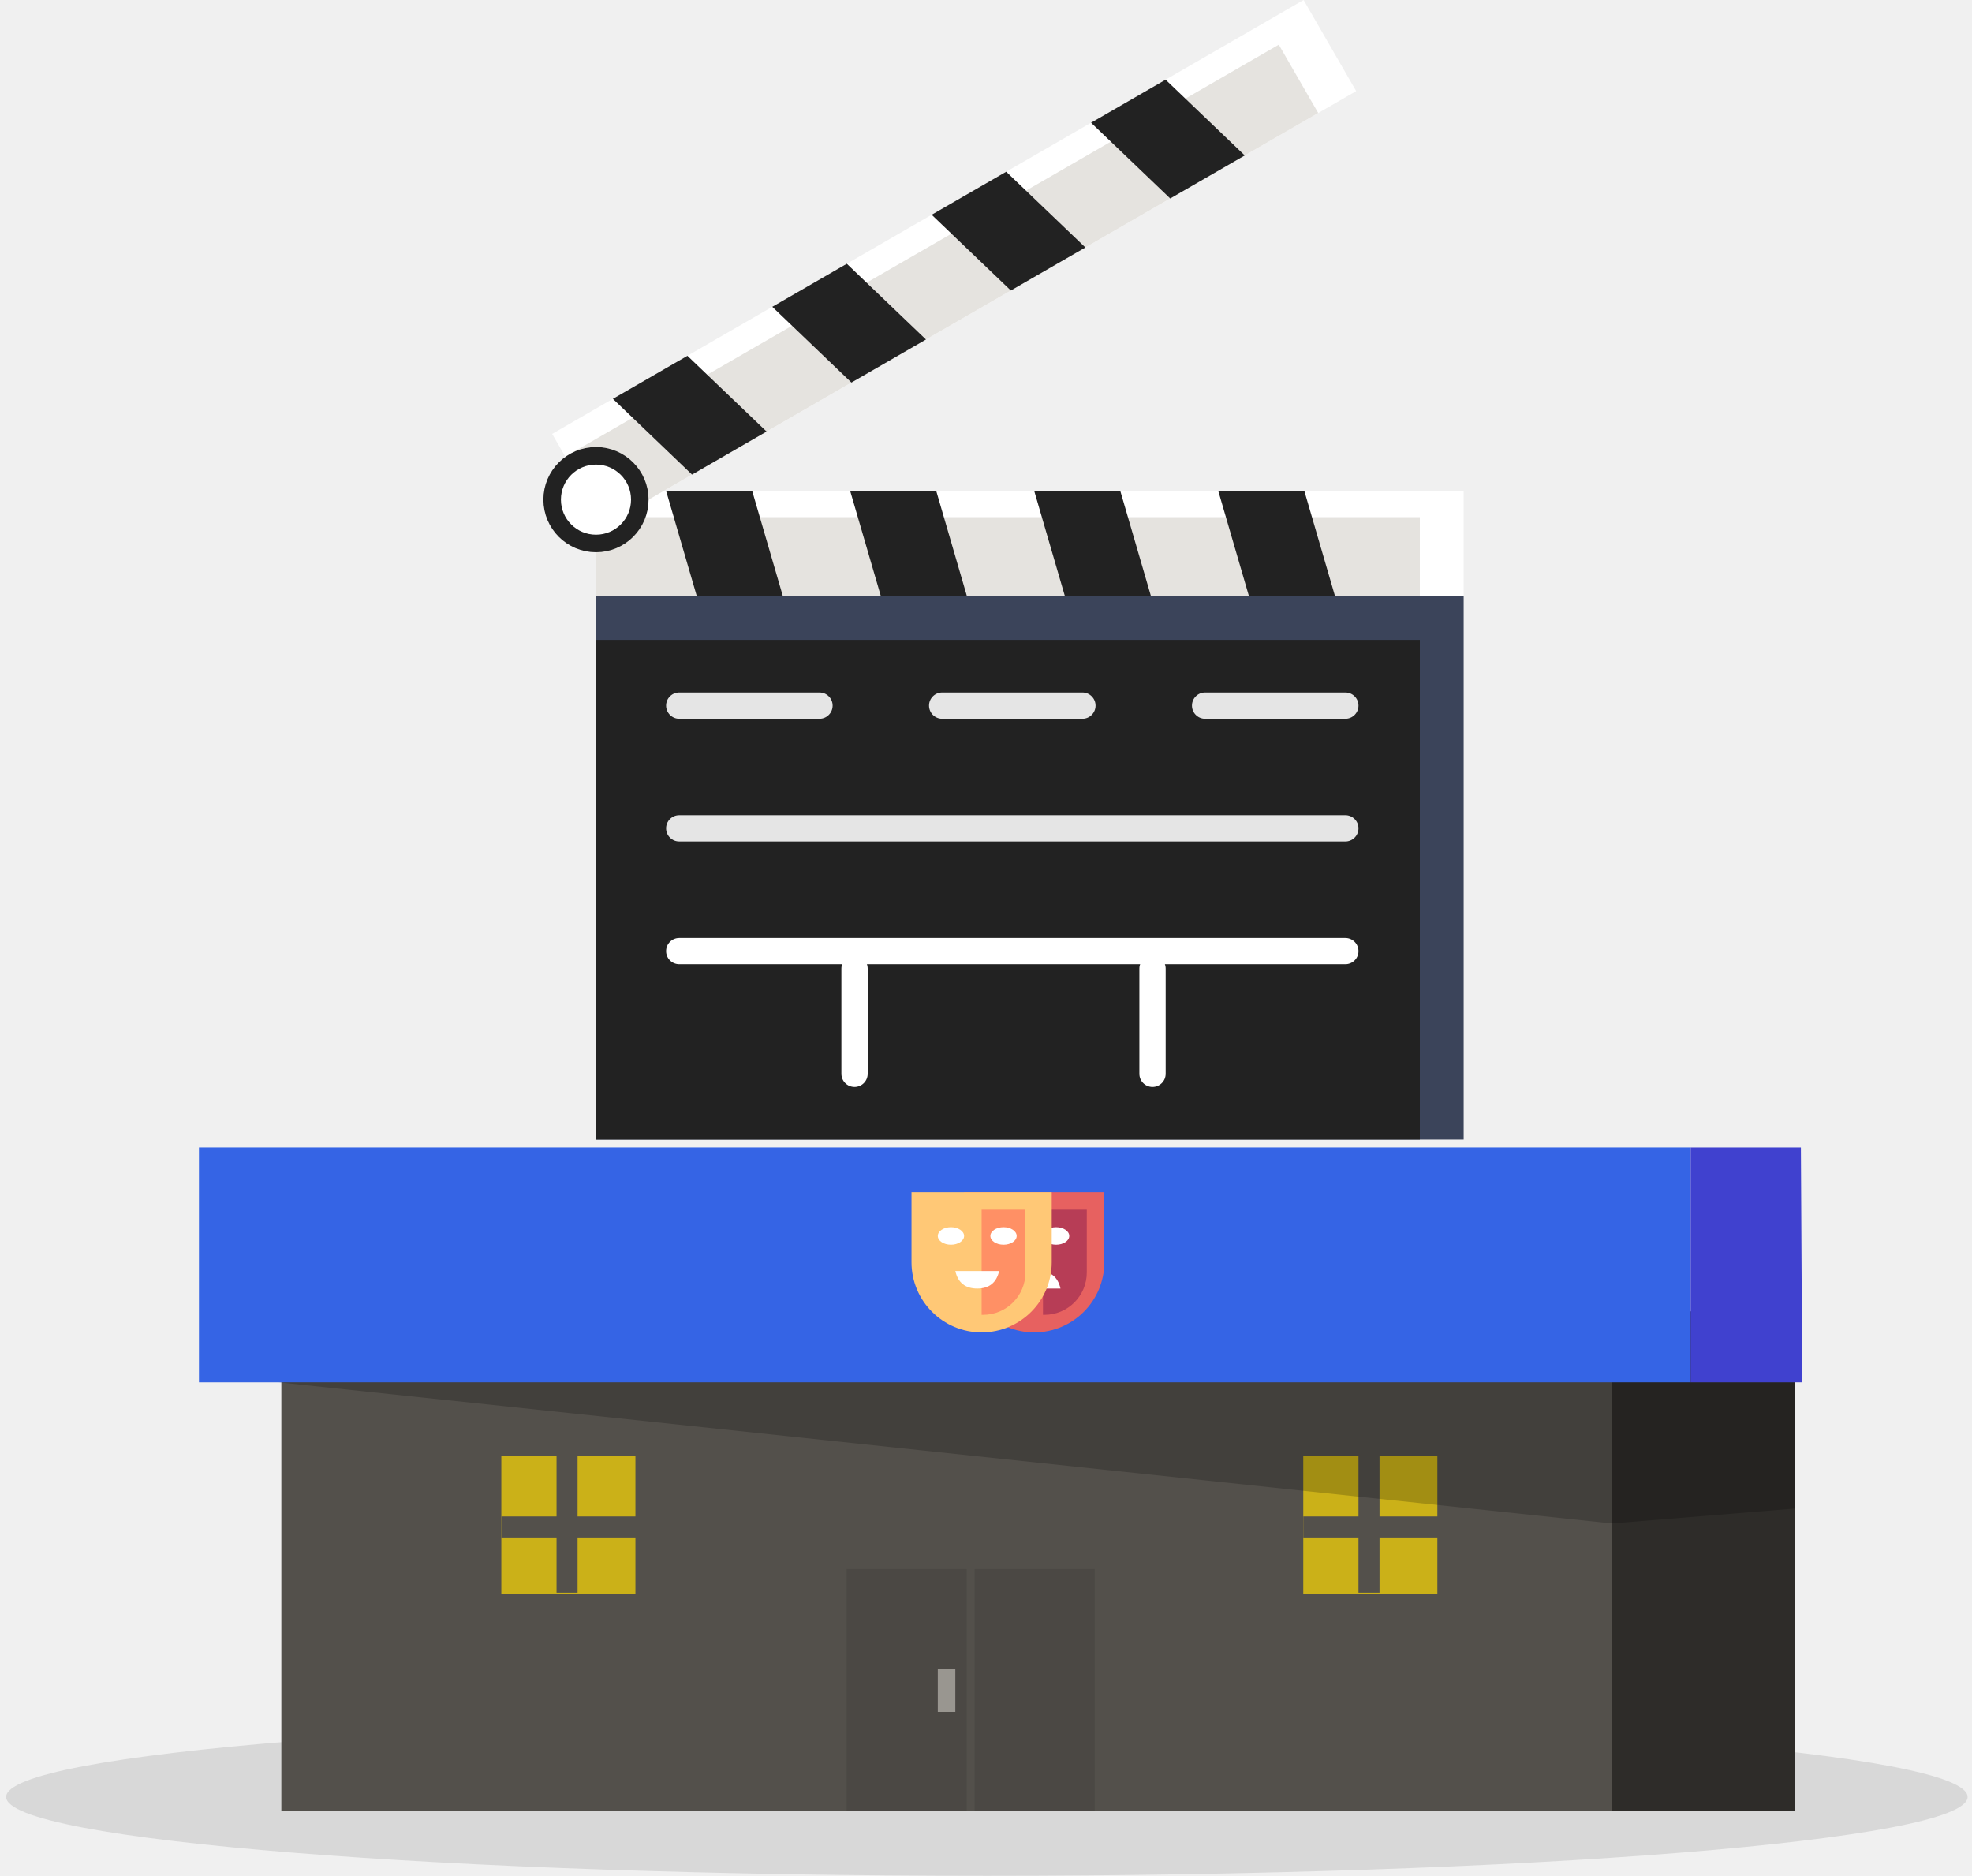
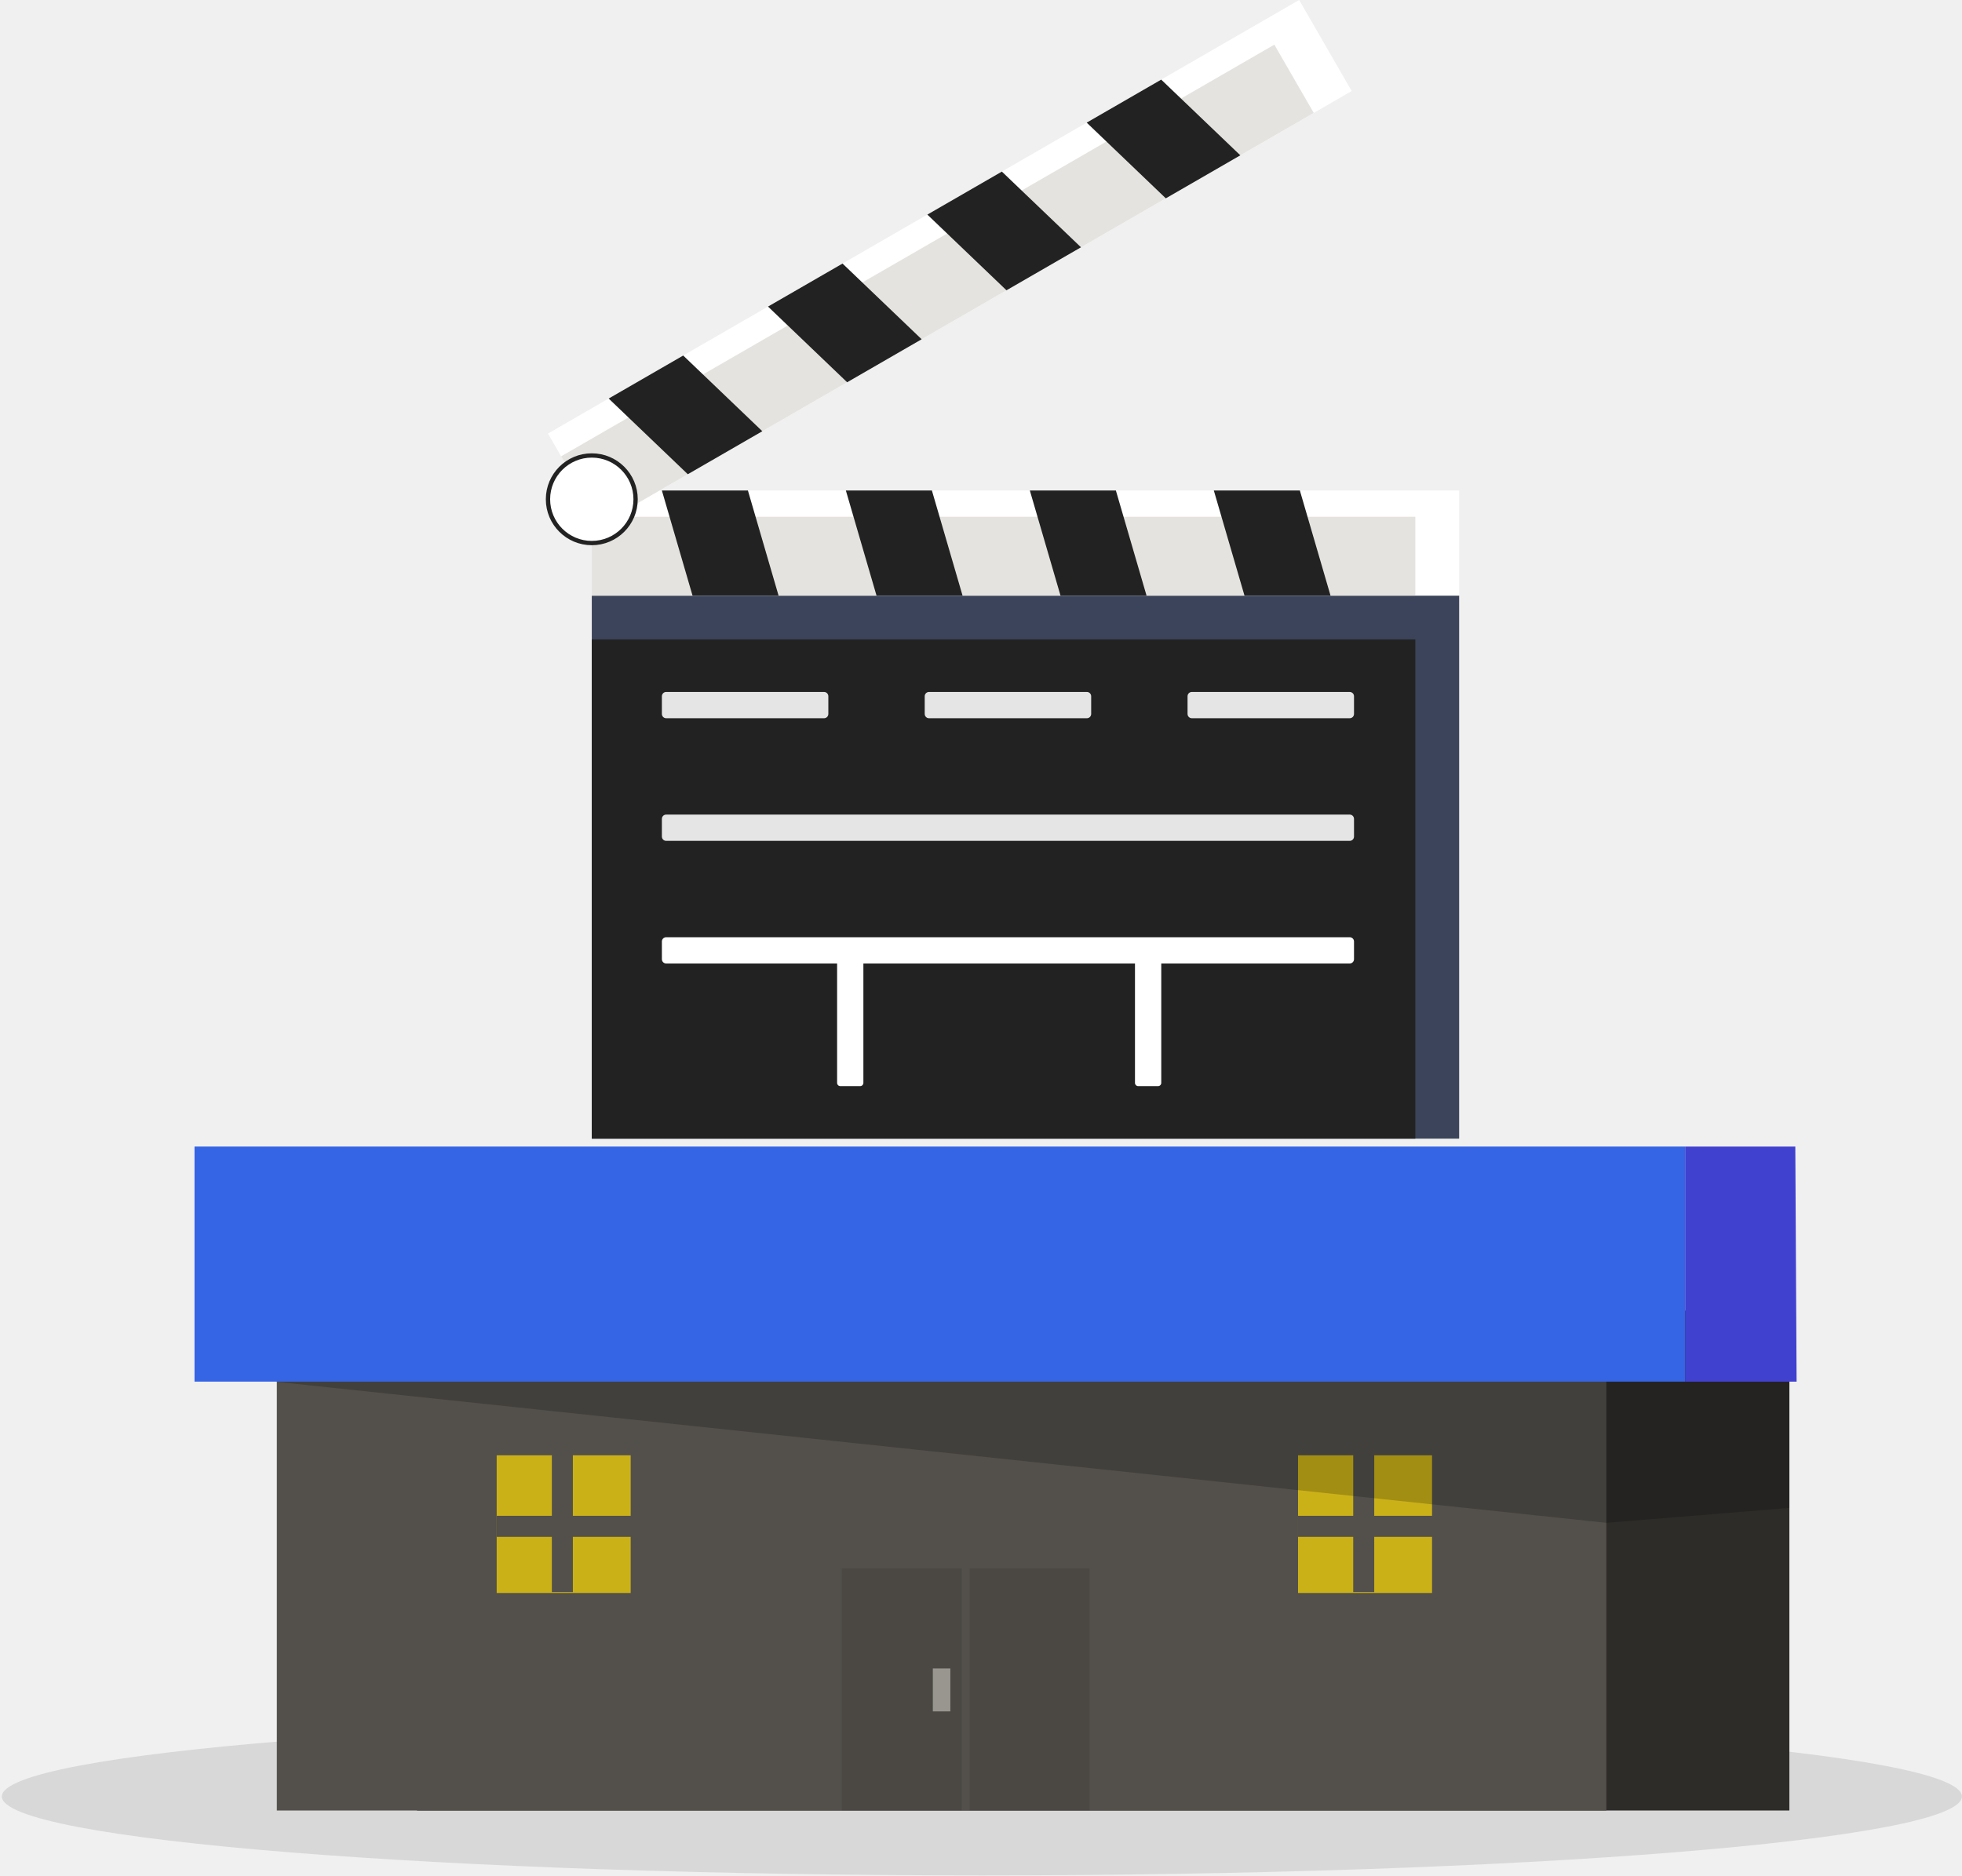
- <svg xmlns="http://www.w3.org/2000/svg" width="225px" height="214px" viewBox="0 0 225 214" version="1.1">
+ <svg xmlns="http://www.w3.org/2000/svg" width="913px" height="873px" viewBox="0 0 913 873" version="1.1">
  <g id="Page-2" stroke="none" stroke-width="1" fill="none" fill-rule="evenodd">
-     <g id="Pixel-2" transform="translate(-169, -1608)">
-       <g id="Group-8" transform="translate(169, 1608)">
-         <g id="snowflake" transform="translate(0, 130)">
-           <ellipse id="XMLID_1404_" fill="#000000" opacity="0.1" cx="112.6" cy="75" rx="111.9" ry="9" />
-           <polygon id="Path" fill="#2E2C29" points="48.1 19.6 204.8 19.6 204.8 76.6 48.1 76.6" />
-           <polygon id="Path" fill="#53504B" points="32.1 19.6 183.9 19.6 183.9 76.6 32.1 76.6" />
-           <polygon id="Path" fill="#3564E5" points="192.9 0.9 22.7 0.9 22.7 27.7 192.9 27.7" />
-           <g id="Group-2" transform="translate(148, 36)">
-             <polygon id="Path" fill="#CBB118" points="0.7 0.1 16 0.1 16 15.8 0.7 15.8" />
-             <polygon id="Path-Copy-4" fill="#53504B" points="7 -8.52651283e-14 9.4 -8.52651283e-14 9.4 15.7 7 15.7" />
-             <polygon id="Path-Copy-2" fill="#53504B" transform="translate(8.55, 8.2) rotate(90) translate(-8.55, -8.2) " points="7.35 0.35 9.75 0.35 9.75 16.05 7.35 16.05" />
+     <g id="Desktop-HD" transform="translate(0, -1642)">
+       <g id="Group-8-Copy" transform="translate(0, 1641)">
+         <g id="snowflake" transform="translate(0, 534)">
+           <ellipse id="XMLID_1404_" fill="#000000" opacity="0.1" cx="456.908" cy="303.176" rx="456.055" ry="36.741" />
+           <polygon id="Path" fill="#2E2C29" points="194.034 77.014 832.674 77.014 832.674 309.708 194.034 309.708" />
+           <polygon id="Path" fill="#53504B" points="128.825 77.014 747.495 77.014 747.495 309.708 128.825 309.708" />
+           <polygon id="Path" fill="#3564E5" points="784.175 0.674 90.515 0.674 90.515 110.081 784.175 110.081" />
+           <g id="Group-2" transform="translate(603.1822, 143.9647)">
+             <polygon id="Path" fill="#CBB118" points="0.853 0.408 63.209 0.408 63.209 64.501 0.853 64.501" />
+             <polygon id="Path-Copy-4" fill="#53504B" points="26.529 0 36.31 0 36.31 64.093 26.529 64.093" />
+             <polygon id="Path-Copy-2" fill="#53504B" transform="translate(32.846, 33.47529) rotate(90) translate(-32.846, -33.47529) " points="27.947 1.482 37.745 1.482 37.745 65.468 27.947 65.468" />
          </g>
-           <g id="Group-2-Copy" transform="translate(56.5, 36)">
-             <polygon id="Path" fill="#CBB118" points="0.7 0.1 16 0.1 16 15.8 0.7 15.8" />
-             <polygon id="Path-Copy-4" fill="#53504B" points="7 -8.52651283e-14 9.4 -8.52651283e-14 9.4 15.7 7 15.7" />
-             <polygon id="Path-Copy-2" fill="#53504B" transform="translate(8.55, 8.2) rotate(90) translate(-8.55, -8.2) " points="7.35 0.35 9.75 0.35 9.75 16.05 7.35 16.05" />
+           <g id="Group-2-Copy" transform="translate(230.2689, 143.9647)">
+             <polygon id="Path" fill="#CBB118" points="0.853 0.408 63.209 0.408 63.209 64.501 0.853 64.501" />
+             <polygon id="Path-Copy-4" fill="#53504B" points="26.529 0 36.31 0 36.31 64.093 26.529 64.093" />
+             <polygon id="Path-Copy-2" fill="#53504B" transform="translate(32.846, 33.47529) rotate(90) translate(-32.846, -33.47529) " points="27.947 1.482 37.745 1.482 37.745 65.468 27.947 65.468" />
          </g>
-           <polygon id="Path" fill="#000000" opacity="0.1" points="96.6 49 110.3 49 110.3 76.6 96.6 76.6" />
-           <polygon id="Path" fill="#999690" points="107 60.4 109 60.4 109 65.3 107 65.3" />
-           <polygon id="Path" fill="#000000" opacity="0.1" points="111.2 49 124.9 49 124.9 76.6 111.2 76.6" />
-           <path d="M31.8,27.7 L183.9,43.8 L183.9,27.7 M204.8,27.7 L204.8,42.1 L183.9,43.8 L183.9,27.7" id="Shape" fill="#000000" fill-rule="nonzero" opacity="0.2" />
-           <polygon id="Path" fill="#4041CF" points="192.9 0.9 205.477 0.9 205.624 27.7 192.9 27.7" />
+           <polygon id="Path" fill="#000000" opacity="0.1" points="391.699 197.035 447.534 197.035 447.534 309.708 391.699 309.708" />
+           <polygon id="Path" fill="#999690" points="434.084 243.574 442.236 243.574 442.236 263.578 434.084 263.578" />
+           <polygon id="Path" fill="#000000" opacity="0.1" points="451.202 197.035 507.037 197.035 507.037 309.708 451.202 309.708" />
+           <path d="M127.603,110.081 L747.495,175.807 L747.495,110.081 M832.674,110.081 L832.674,168.867 L747.495,175.807 L747.495,110.081" id="Shape" fill="#000000" fill-rule="nonzero" opacity="0.2" />
+           <polygon id="Path" fill="#4041CF" points="784.175 0.674 835.433 0.674 836.03 110.081 784.175 110.081" />
        </g>
-         <g id="Group-6" transform="translate(63, 0)">
-           <rect id="Rectangle-Copy-9" fill="#3B445A" x="5" y="68" width="99" height="62" />
-           <rect id="Rectangle" fill="#222222" x="5" y="73" width="94" height="57" />
-           <rect id="Rectangle" fill="#FFFFFF" x="13" y="107" width="79" height="3" rx="1.5" />
-           <rect id="Rectangle-Copy-10" fill="#E5E5E5" x="13" y="93" width="79" height="3" rx="1.5" />
-           <rect id="Rectangle-Copy-11" fill="#E5E5E5" x="13" y="79" width="19" height="3" rx="1.5" />
-           <rect id="Rectangle-Copy-12" fill="#E5E5E5" x="43" y="79" width="19" height="3" rx="1.5" />
-           <rect id="Rectangle-Copy-13" fill="#E5E5E5" x="73" y="79" width="19" height="3" rx="1.5" />
-           <rect id="Rectangle" fill="#FFFFFF" x="33" y="109" width="3" height="15" rx="1.5" />
-           <rect id="Rectangle-Copy-14" fill="#FFFFFF" x="67" y="109" width="3" height="15" rx="1.5" />
-           <g id="Group-5" transform="translate(5, 56)">
-             <rect id="Rectangle-Copy-15" fill="#FFFFFF" x="0" y="0" width="99" height="12" />
-             <rect id="Rectangle" fill="#E5E3DF" x="0" y="3" width="94" height="9" />
-             <polygon id="Rectangle" fill="#222222" points="8 -5.68434189e-14 17.82 2.84217094e-13 21.32 12 11.5 12" />
-             <polygon id="Rectangle-Copy-16" fill="#222222" points="29 3.97903932e-13 38.82 7.38964445e-13 42.32 12 32.5 12" />
-             <polygon id="Rectangle-Copy-17" fill="#222222" points="50 3.97903932e-13 59.82 7.38964445e-13 63.32 12 53.5 12" />
-             <polygon id="Rectangle-Copy-18" fill="#222222" points="71 3.97903932e-13 80.82 7.38964445e-13 84.32 12 74.5 12" />
+         <g id="Group-6" transform="translate(255, 0)">
+           <rect id="Rectangle-Copy-9" fill="#3B445A" x="20.385" y="278.231" width="403.615" height="252.769" />
+           <rect id="Rectangle" fill="#222222" x="20.385" y="298.615" width="383.231" height="232.385" />
+           <rect id="Rectangle" fill="#FFFFFF" x="53" y="437.231" width="322.077" height="12.231" rx="2" />
+           <rect id="Rectangle-Copy-10" fill="#E5E5E5" x="53" y="380.154" width="322.077" height="12.231" rx="2" />
+           <rect id="Rectangle-Copy-11" fill="#E5E5E5" x="53" y="323.077" width="77.462" height="12.231" rx="2" />
+           <rect id="Rectangle-Copy-12" fill="#E5E5E5" x="175.308" y="323.077" width="77.462" height="12.231" rx="2" />
+           <rect id="Rectangle-Copy-13" fill="#E5E5E5" x="297.615" y="323.077" width="77.462" height="12.231" rx="2" />
+           <rect id="Rectangle" fill="#FFFFFF" x="134.538" y="445.385" width="12.231" height="61.154" rx="1.5" />
+           <rect id="Rectangle-Copy-14" fill="#FFFFFF" x="273.154" y="445.385" width="12.231" height="61.154" rx="1.5" />
+           <g id="Group-5" transform="translate(20.38462, 229.3077)">
+             <rect id="Rectangle-Copy-15" fill="#FFFFFF" x="0" y="0" width="403.615" height="48.923" />
+             <rect id="Rectangle" fill="#E5E3DF" x="0" y="12.231" width="383.231" height="36.692" />
+             <polygon id="Rectangle" fill="#222222" points="32.615 9.92573545e-13 72.651 2.38305102e-12 86.92 48.923 46.885 48.923" />
+             <polygon id="Rectangle-Copy-16" fill="#222222" points="118.231 1.4473209e-12 158.266 2.83779837e-12 172.535 48.923 132.5 48.923" />
+             <polygon id="Rectangle-Copy-17" fill="#222222" points="203.846 1.4473209e-12 243.881 2.83779837e-12 258.151 48.923 218.115 48.923" />
+             <polygon id="Rectangle-Copy-18" fill="#222222" points="289.462 1.4473209e-12 329.497 2.83779837e-12 343.766 48.923 303.731 48.923" />
          </g>
-           <g id="Group-5-Copy" transform="translate(45.86826, 29.94615) rotate(-30) translate(-45.86826, -29.94615) translate(-3.631743, 23.94615)">
-             <rect id="Rectangle-Copy-15" fill="#FFFFFF" x="0" y="0" width="99" height="12" />
-             <rect id="Rectangle" fill="#E5E3DF" x="0" y="3" width="94" height="9" />
-             <polygon id="Rectangle" fill="#222222" points="8 -5.68434189e-14 17.82 2.84217094e-13 21.32 12 11.5 12" />
-             <polygon id="Rectangle-Copy-16" fill="#222222" points="29 3.97903932e-13 38.82 7.38964445e-13 42.32 12 32.5 12" />
-             <polygon id="Rectangle-Copy-17" fill="#222222" points="50 3.97903932e-13 59.82 7.38964445e-13 63.32 12 53.5 12" />
-             <polygon id="Rectangle-Copy-18" fill="#222222" points="71 3.97903932e-13 80.82 7.38964445e-13 84.32 12 74.5 12" />
+           <g id="Group-5-Copy" transform="translate(187.1871, 123.0253) rotate(-30) translate(-187.1871, -123.0253) translate(-14.81287, 98.52532)">
+             <rect id="Rectangle-Copy-15" fill="#FFFFFF" x="0" y="0" width="403.615" height="48.923" />
+             <rect id="Rectangle" fill="#E5E3DF" x="0" y="12.231" width="383.231" height="36.692" />
+             <polygon id="Rectangle" fill="#222222" points="32.615 9.92573545e-13 72.651 2.38305102e-12 86.92 48.923 46.885 48.923" />
+             <polygon id="Rectangle-Copy-16" fill="#222222" points="118.231 1.4473209e-12 158.266 2.83779837e-12 172.535 48.923 132.5 48.923" />
+             <polygon id="Rectangle-Copy-17" fill="#222222" points="203.846 1.4473209e-12 243.881 2.83779837e-12 258.151 48.923 218.115 48.923" />
+             <polygon id="Rectangle-Copy-18" fill="#222222" points="289.462 1.4473209e-12 329.497 2.83779837e-12 343.766 48.923 303.731 48.923" />
          </g>
-           <circle id="Oval" stroke="#222222" stroke-width="2" fill="#FFFFFF" cx="5" cy="57" r="5" />
-         </g>
-         <g id="Group-7" transform="translate(104, 136)">
-           <path d="M6,0 L22,0 L22,8 C22,12.418 18.418,16 14,16 L14,16 C9.582,16 6,12.418 6,8 L6,0 Z" id="Rectangle-2" fill="#E76160" />
-           <path d="M15,2 L20,2 L20,9.167 C20,11.836 17.836,14 15.167,14 C15.111,14 15.055,13.999 15,13.997 L15,2 Z" id="Combined-Shape-Copy" fill="#B73D56" />
-           <path d="M12,9 L17,9 C16.697,10.333 15.864,11 14.5,11 C13.136,11 12.303,10.333 12,9 Z" id="Path-9-Copy" fill="#FFFFFF" transform="translate(14.5, 10) scale(1, -1) translate(-14.5, -10) " />
-           <ellipse id="Oval-Copy-6" fill="#FFFFFF" cx="16.5" cy="5" rx="1.5" ry="1" />
-           <path d="M0,0 L16,0 L16,8 C16,12.418 12.418,16 8,16 L8,16 C3.582,16 5.41083001e-16,12.418 0,8 L0,0 Z" id="Rectangle-Copy-19" fill="#FFC876" />
-           <path d="M8,2 L13,2 L13,9.167 C13,11.836 10.836,14 8.167,14 C8.111,14 8.055,13.999 8,13.997 L8,2 Z" id="Combined-Shape" fill="#FF9065" />
-           <ellipse id="Oval" fill="#FFFFFF" cx="10.5" cy="5" rx="1.5" ry="1" />
-           <ellipse id="Oval-Copy-5" fill="#FFFFFF" cx="4.5" cy="5" rx="1.5" ry="1" />
-           <path d="M5,9 L10,9 C9.697,10.333 8.864,11 7.5,11 C6.136,11 5.303,10.333 5,9 Z" id="Path-9" fill="#FFFFFF" />
+           <circle id="Oval" stroke="#222222" stroke-width="2" fill="#FFFFFF" cx="20.385" cy="233.385" r="20.385" />
        </g>
      </g>
    </g>
  </g>
</svg>
